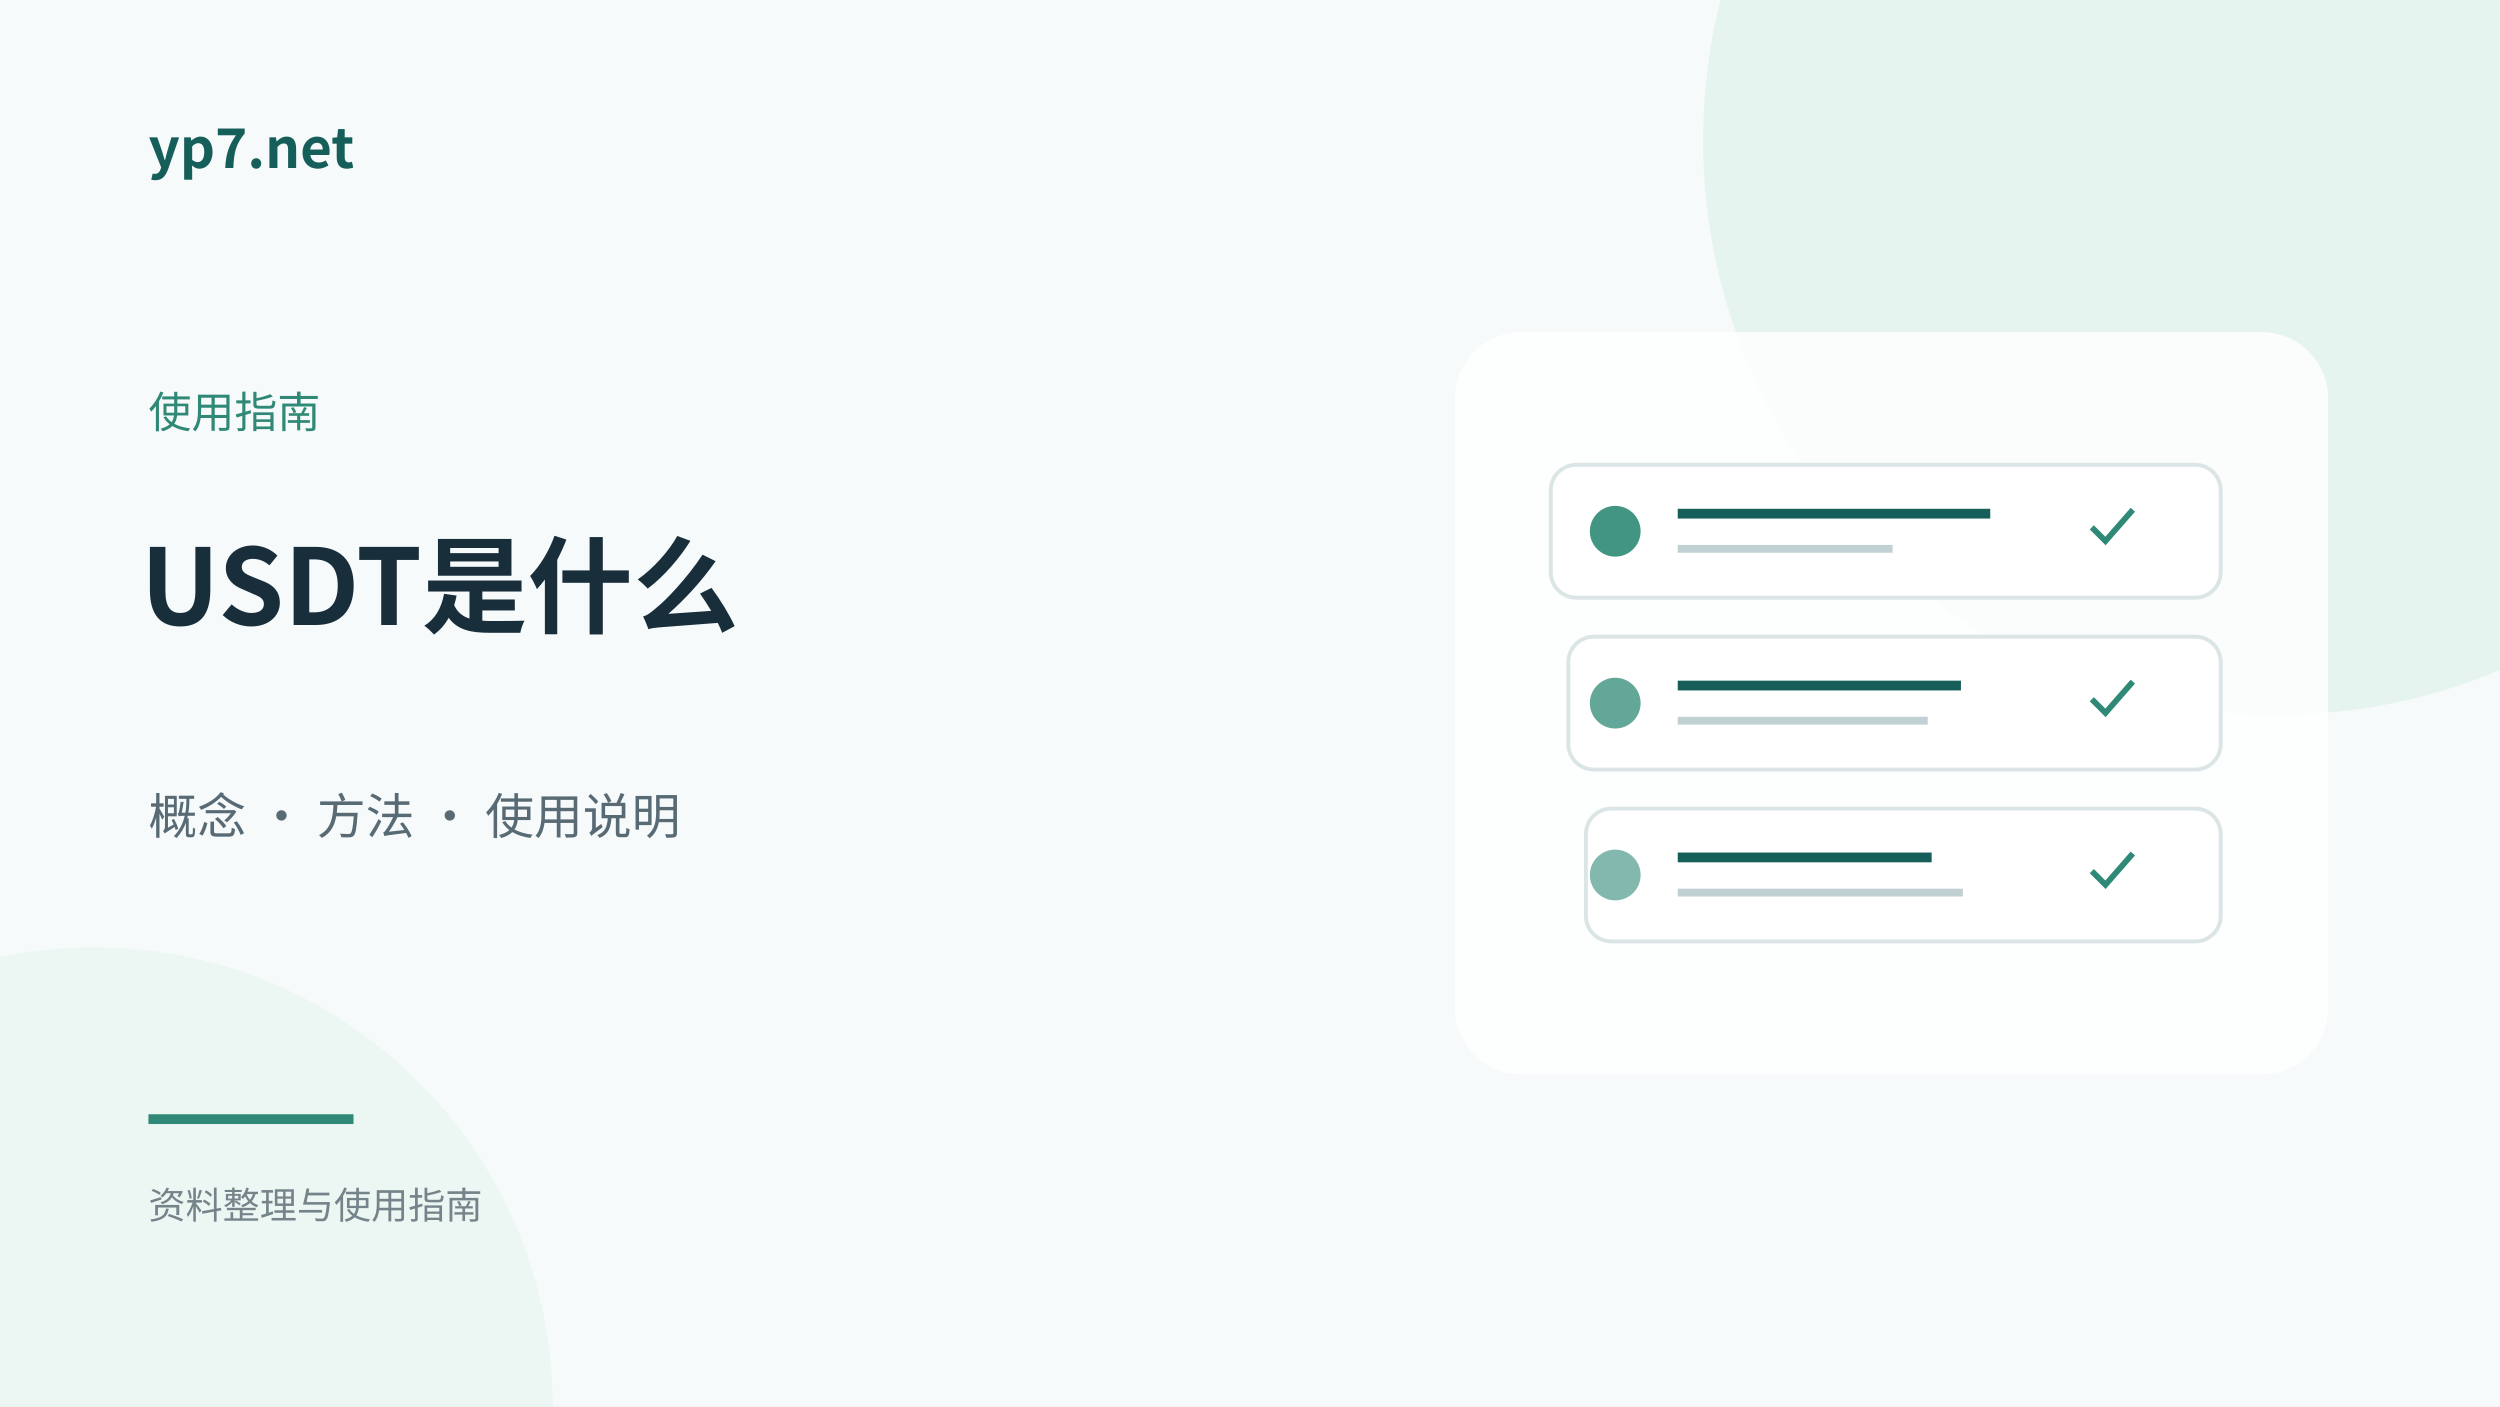
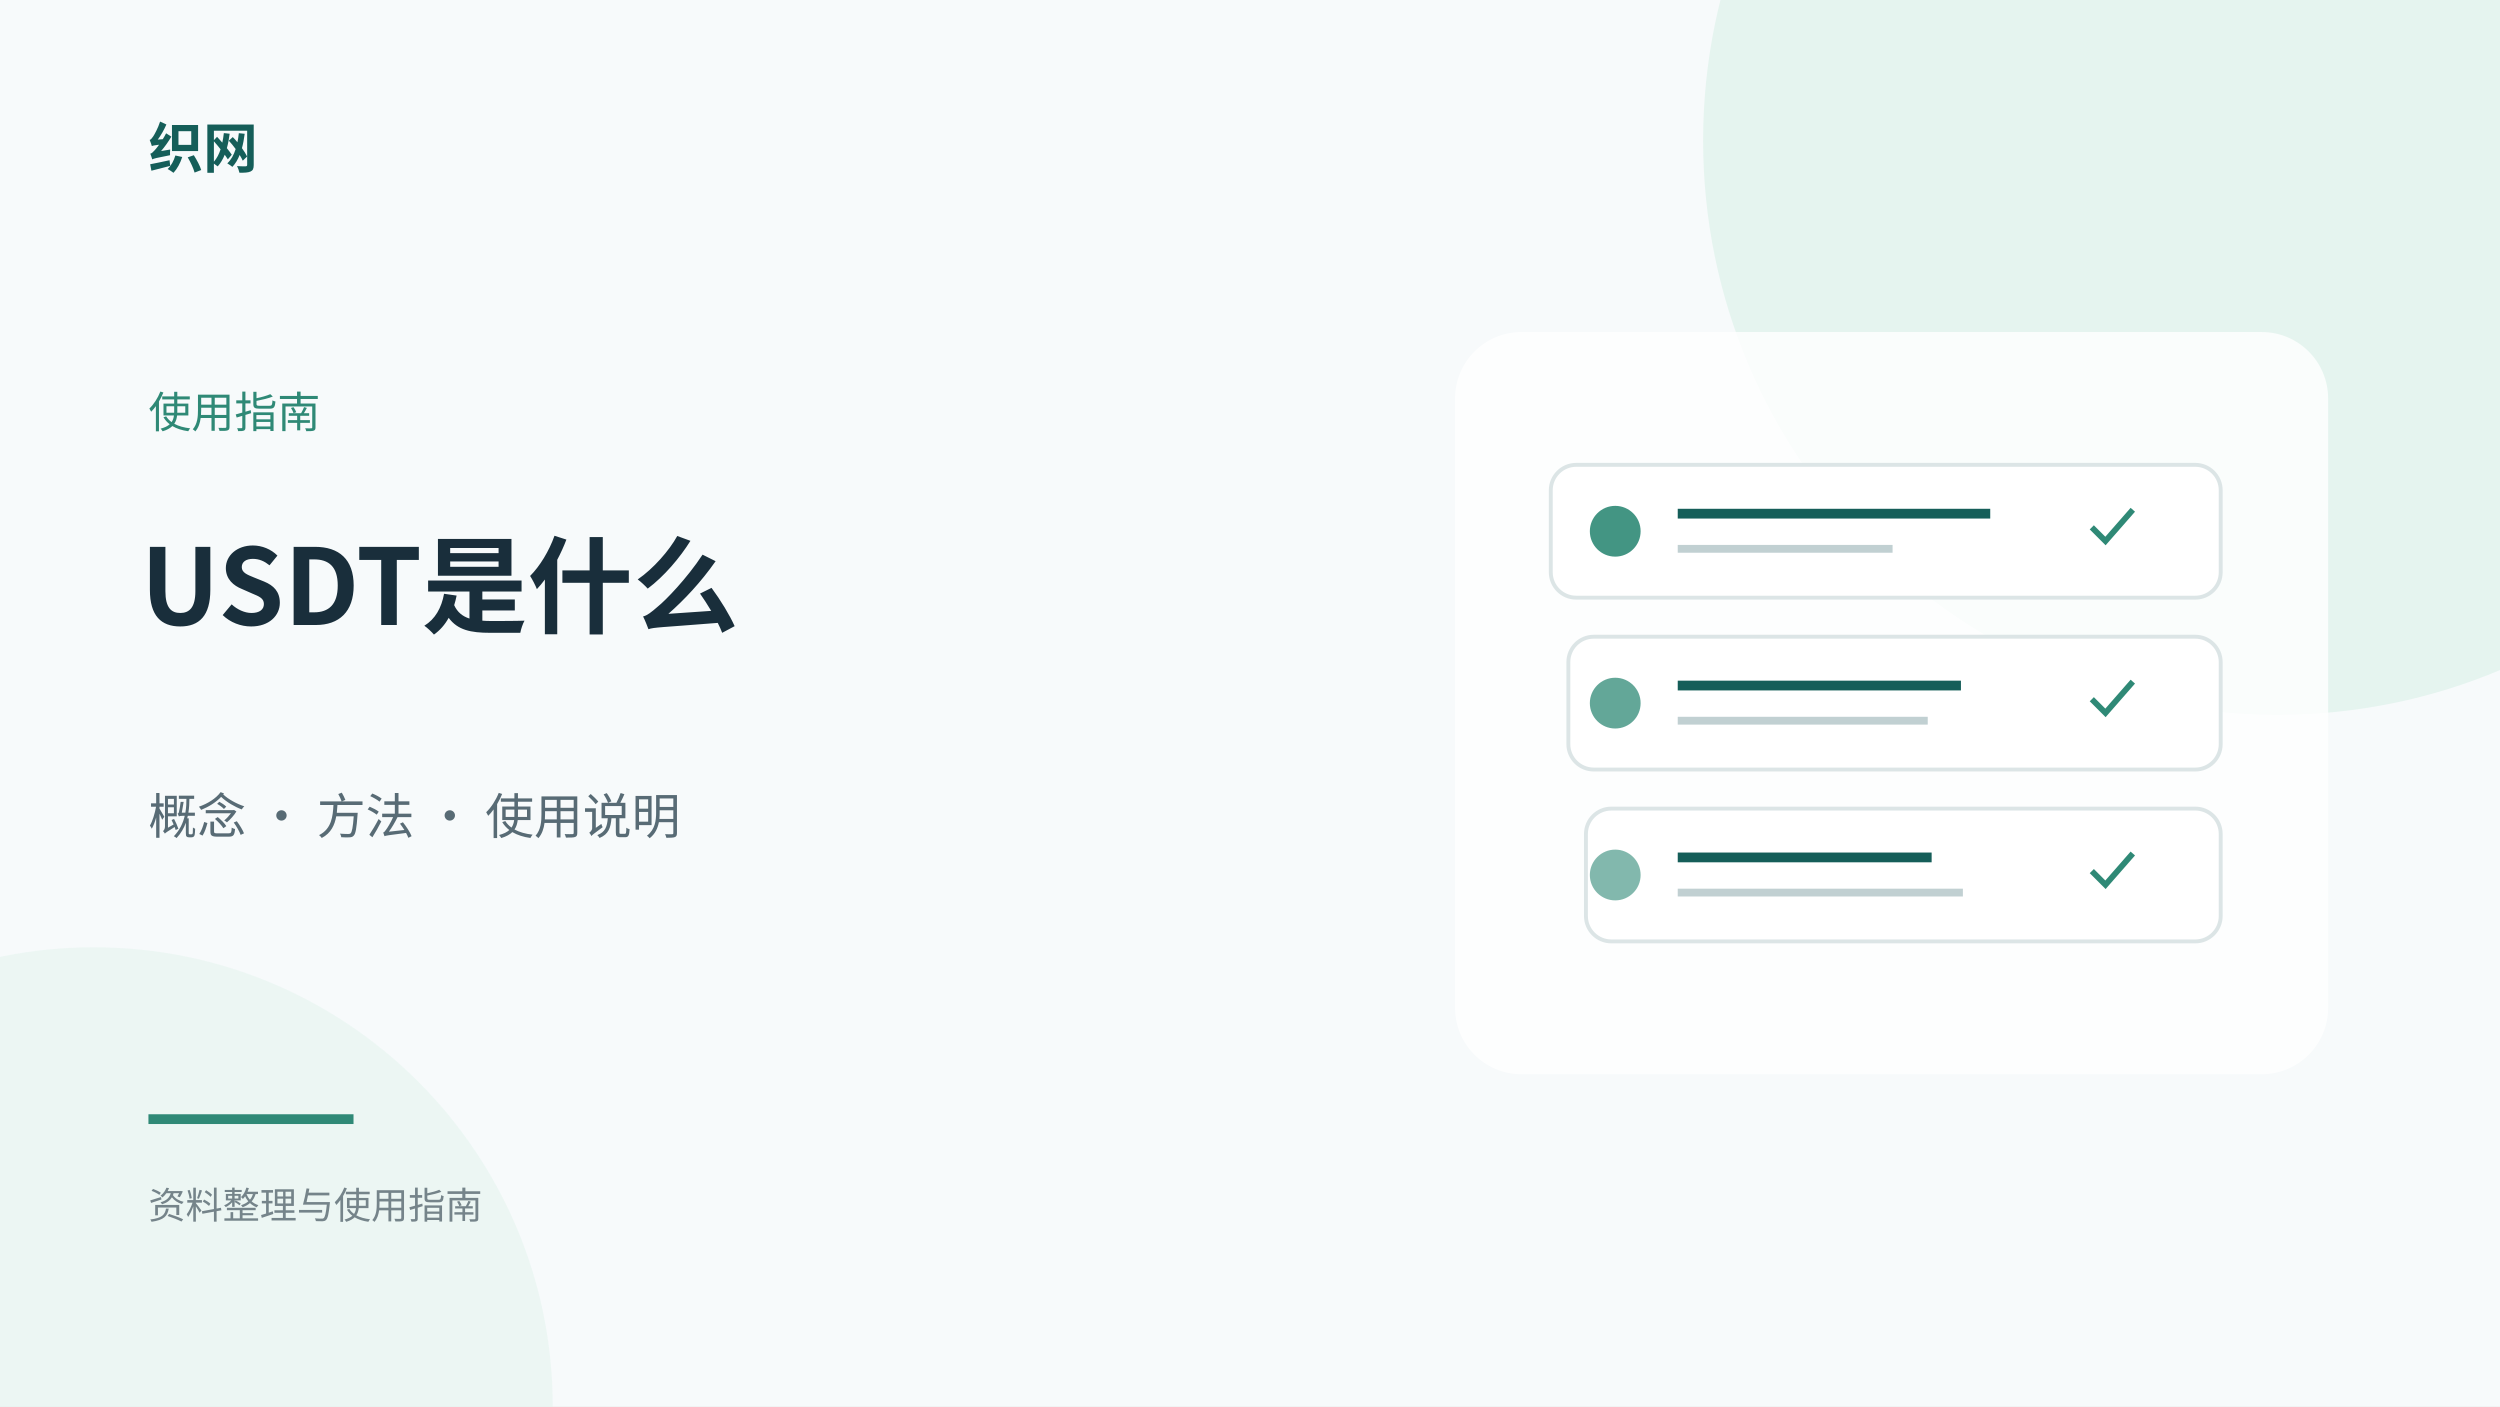
<svg xmlns="http://www.w3.org/2000/svg" width="1280" height="720" viewBox="0 0 1280 720">
  <rect width="1280" height="720" fill="#f7fafb" />
  <circle cx="1166" cy="72" r="294" fill="#e5f4ef" />
  <circle cx="48" cy="720" r="235" fill="#e5f4ef" opacity=".6" />
-   <text x="76" y="86" fill="#155e59" font-size="28" font-weight="700" font-family="Hiragino Sans GB, Noto Sans CJK SC, Microsoft YaHei, Arial, sans-serif">yp7.net</text>
+   <text x="76" y="86" fill="#155e59" font-size="28" font-weight="700" font-family="Hiragino Sans GB, Noto Sans CJK SC, Microsoft YaHei, Arial, sans-serif">织网</text>
  <text x="76" y="219" fill="#2f8976" font-size="22" font-weight="500" font-family="Hiragino Sans GB, Noto Sans CJK SC, Microsoft YaHei, Arial, sans-serif">使用指南</text>
  <text x="72" y="320" fill="#192e3b" font-size="54" font-weight="700" font-family="Hiragino Sans GB, Noto Sans CJK SC, Microsoft YaHei, Arial, sans-serif">USDT是什么</text>
  <text x="76" y="427" fill="#586b75" font-size="25" font-weight="400" font-family="Hiragino Sans GB, Noto Sans CJK SC, Microsoft YaHei, Arial, sans-serif">概念 · 方法 · 使用说明</text>
  <path d="M76 573L181 573" stroke="#2f8976" stroke-width="5" fill="none" />
  <text x="76" y="624" fill="#75848a" font-size="19" font-weight="400" font-family="Hiragino Sans GB, Noto Sans CJK SC, Microsoft YaHei, Arial, sans-serif">资料整理与使用指南</text>
  <rect x="745" y="170" width="447" height="380" rx="34" fill="#ffffffcc" stroke="none" stroke-width="2" />
  <rect x="794" y="238" width="343" height="68" rx="13" fill="white" stroke="#dce5e6" stroke-width="2" />
  <circle cx="827" cy="272" r="13" fill="#2f8976" opacity="0.9" />
  <path d="M859 263L1019 263" stroke="#155e59" stroke-width="5" fill="none" />
  <path d="M859 281L969 281" stroke="#c1d0d2" stroke-width="4" fill="none" />
  <path d="M1071 270l7 7 14-16" stroke="#2f8976" stroke-width="3" fill="none" />
  <rect x="803" y="326" width="334" height="68" rx="13" fill="white" stroke="#dce5e6" stroke-width="2" />
  <circle cx="827" cy="360" r="13" fill="#2f8976" opacity="0.75" />
  <path d="M859 351L1004 351" stroke="#155e59" stroke-width="5" fill="none" />
  <path d="M859 369L987 369" stroke="#c1d0d2" stroke-width="4" fill="none" />
  <path d="M1071 358l7 7 14-16" stroke="#2f8976" stroke-width="3" fill="none" />
  <rect x="812" y="414" width="325" height="68" rx="13" fill="white" stroke="#dce5e6" stroke-width="2" />
  <circle cx="827" cy="448" r="13" fill="#2f8976" opacity="0.6" />
  <path d="M859 439L989 439" stroke="#155e59" stroke-width="5" fill="none" />
  <path d="M859 457L1005 457" stroke="#c1d0d2" stroke-width="4" fill="none" />
  <path d="M1071 446l7 7 14-16" stroke="#2f8976" stroke-width="3" fill="none" />
</svg>
